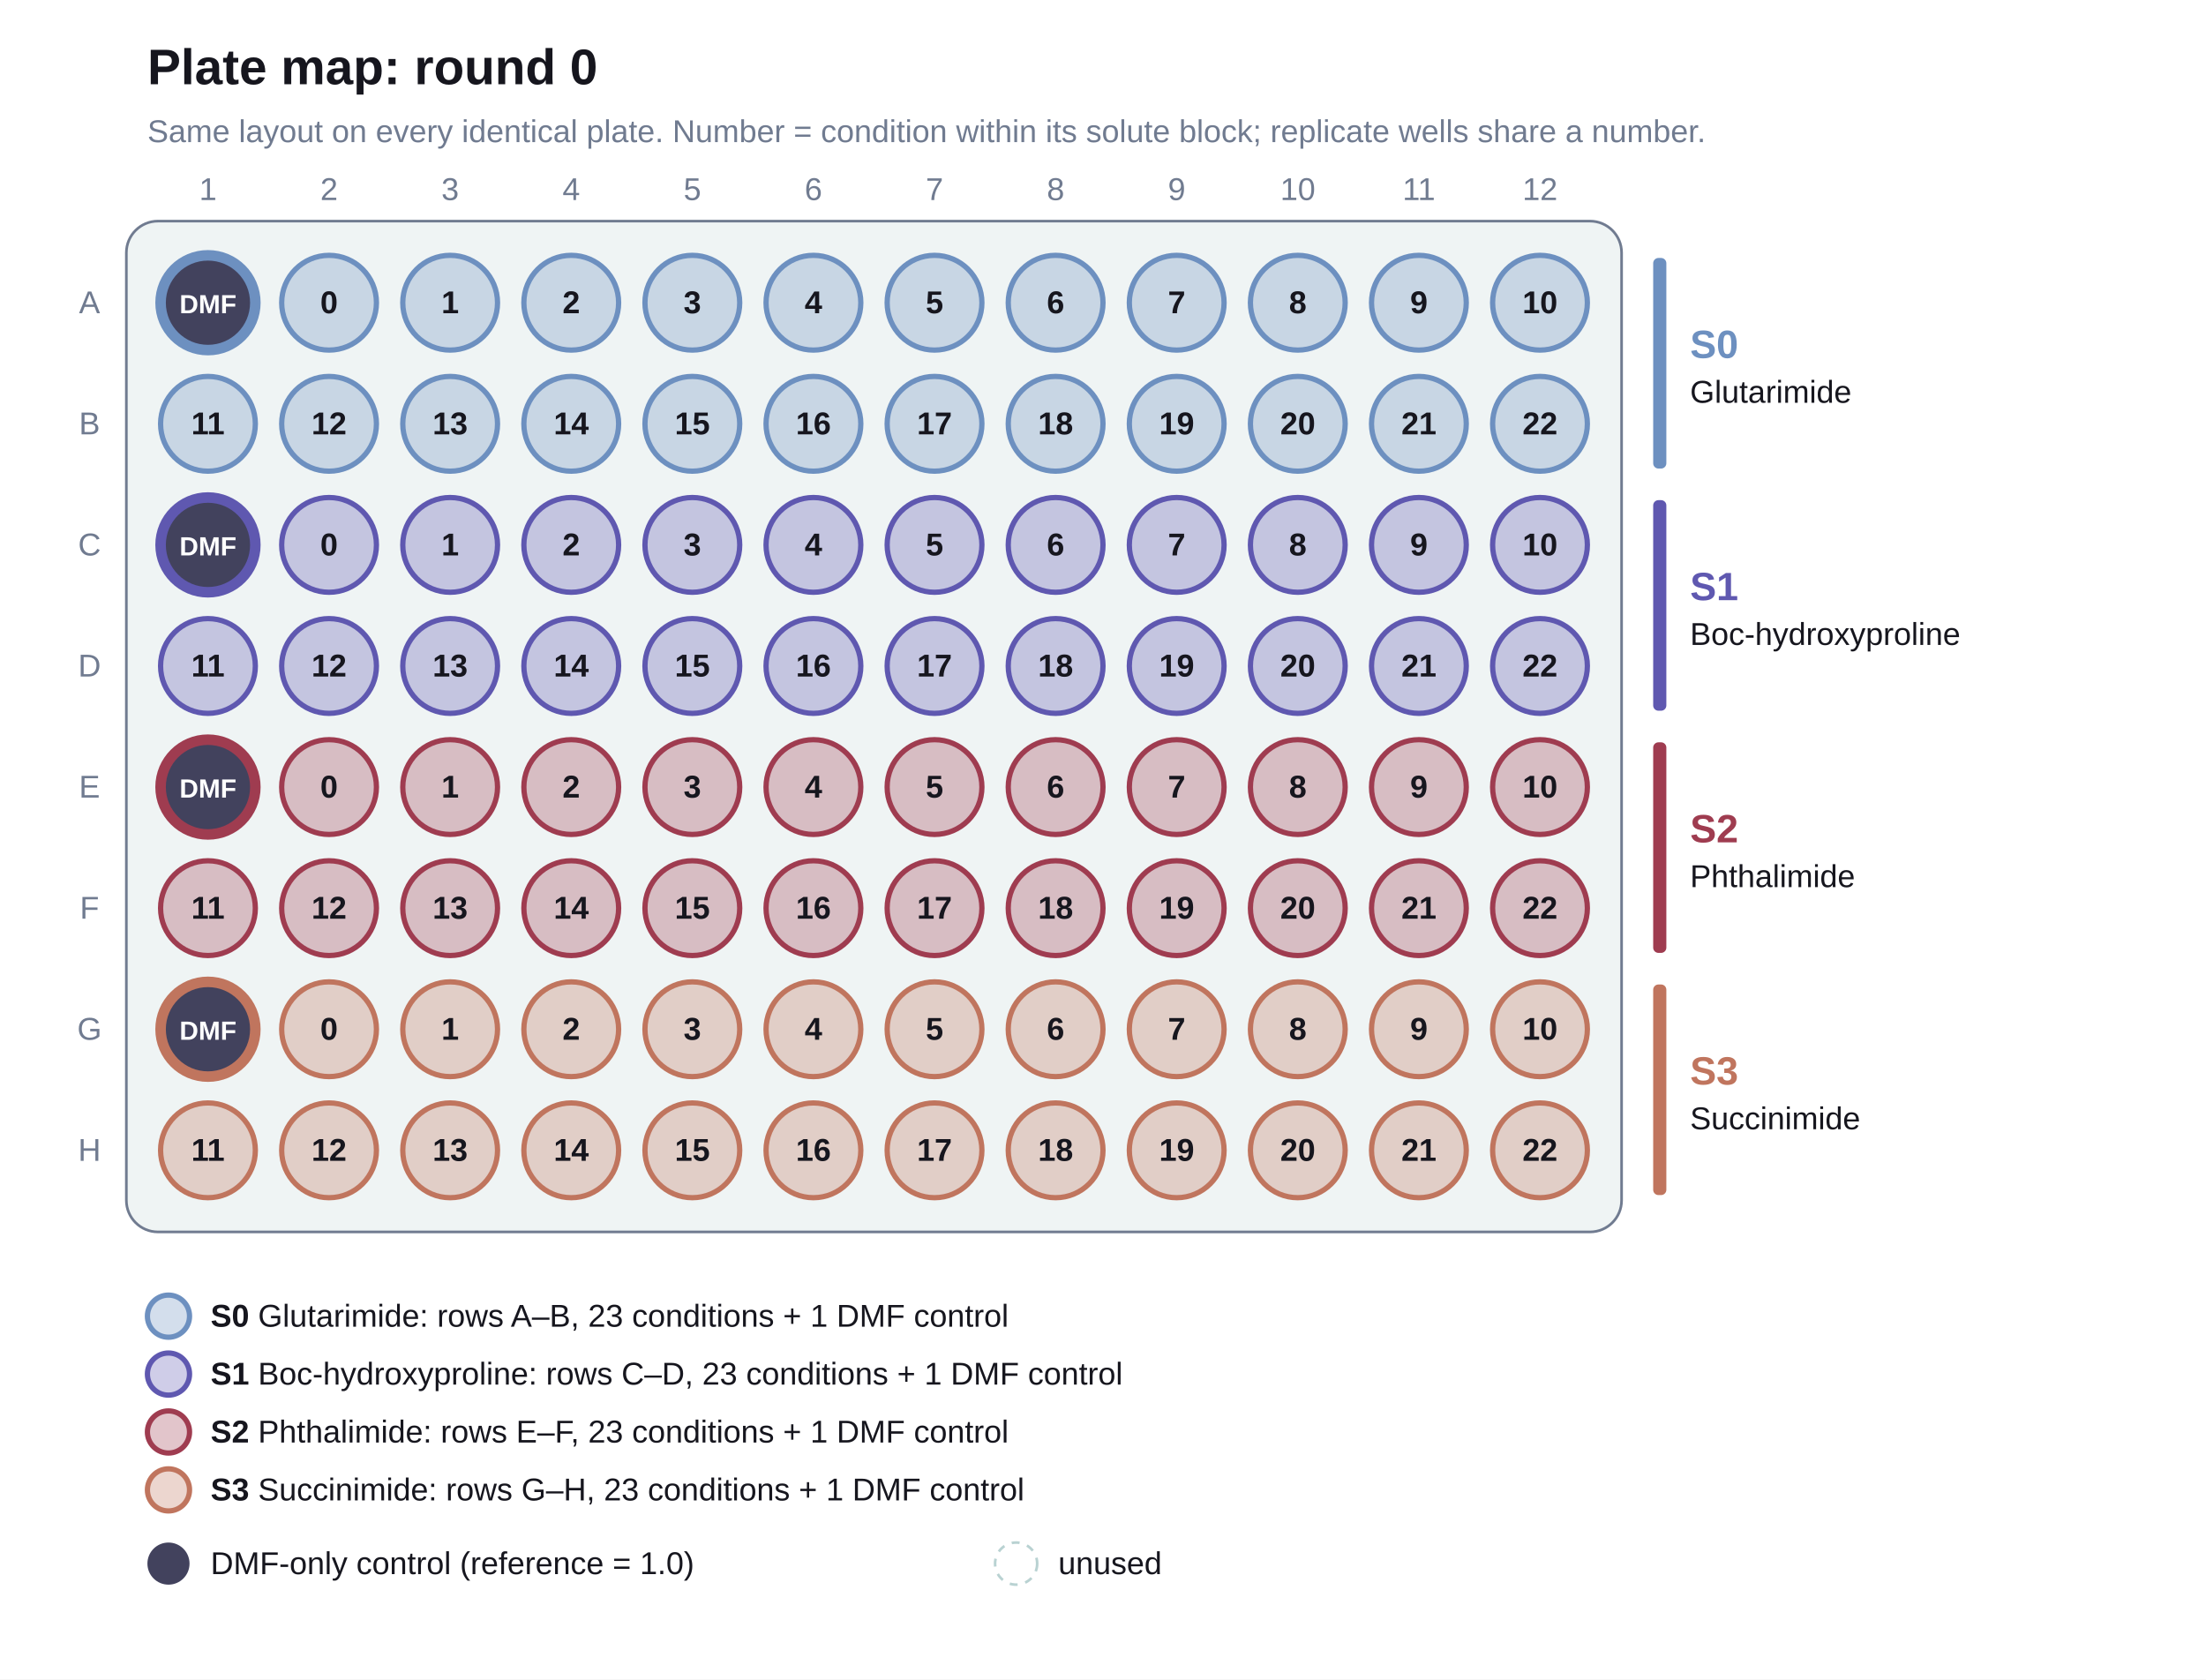
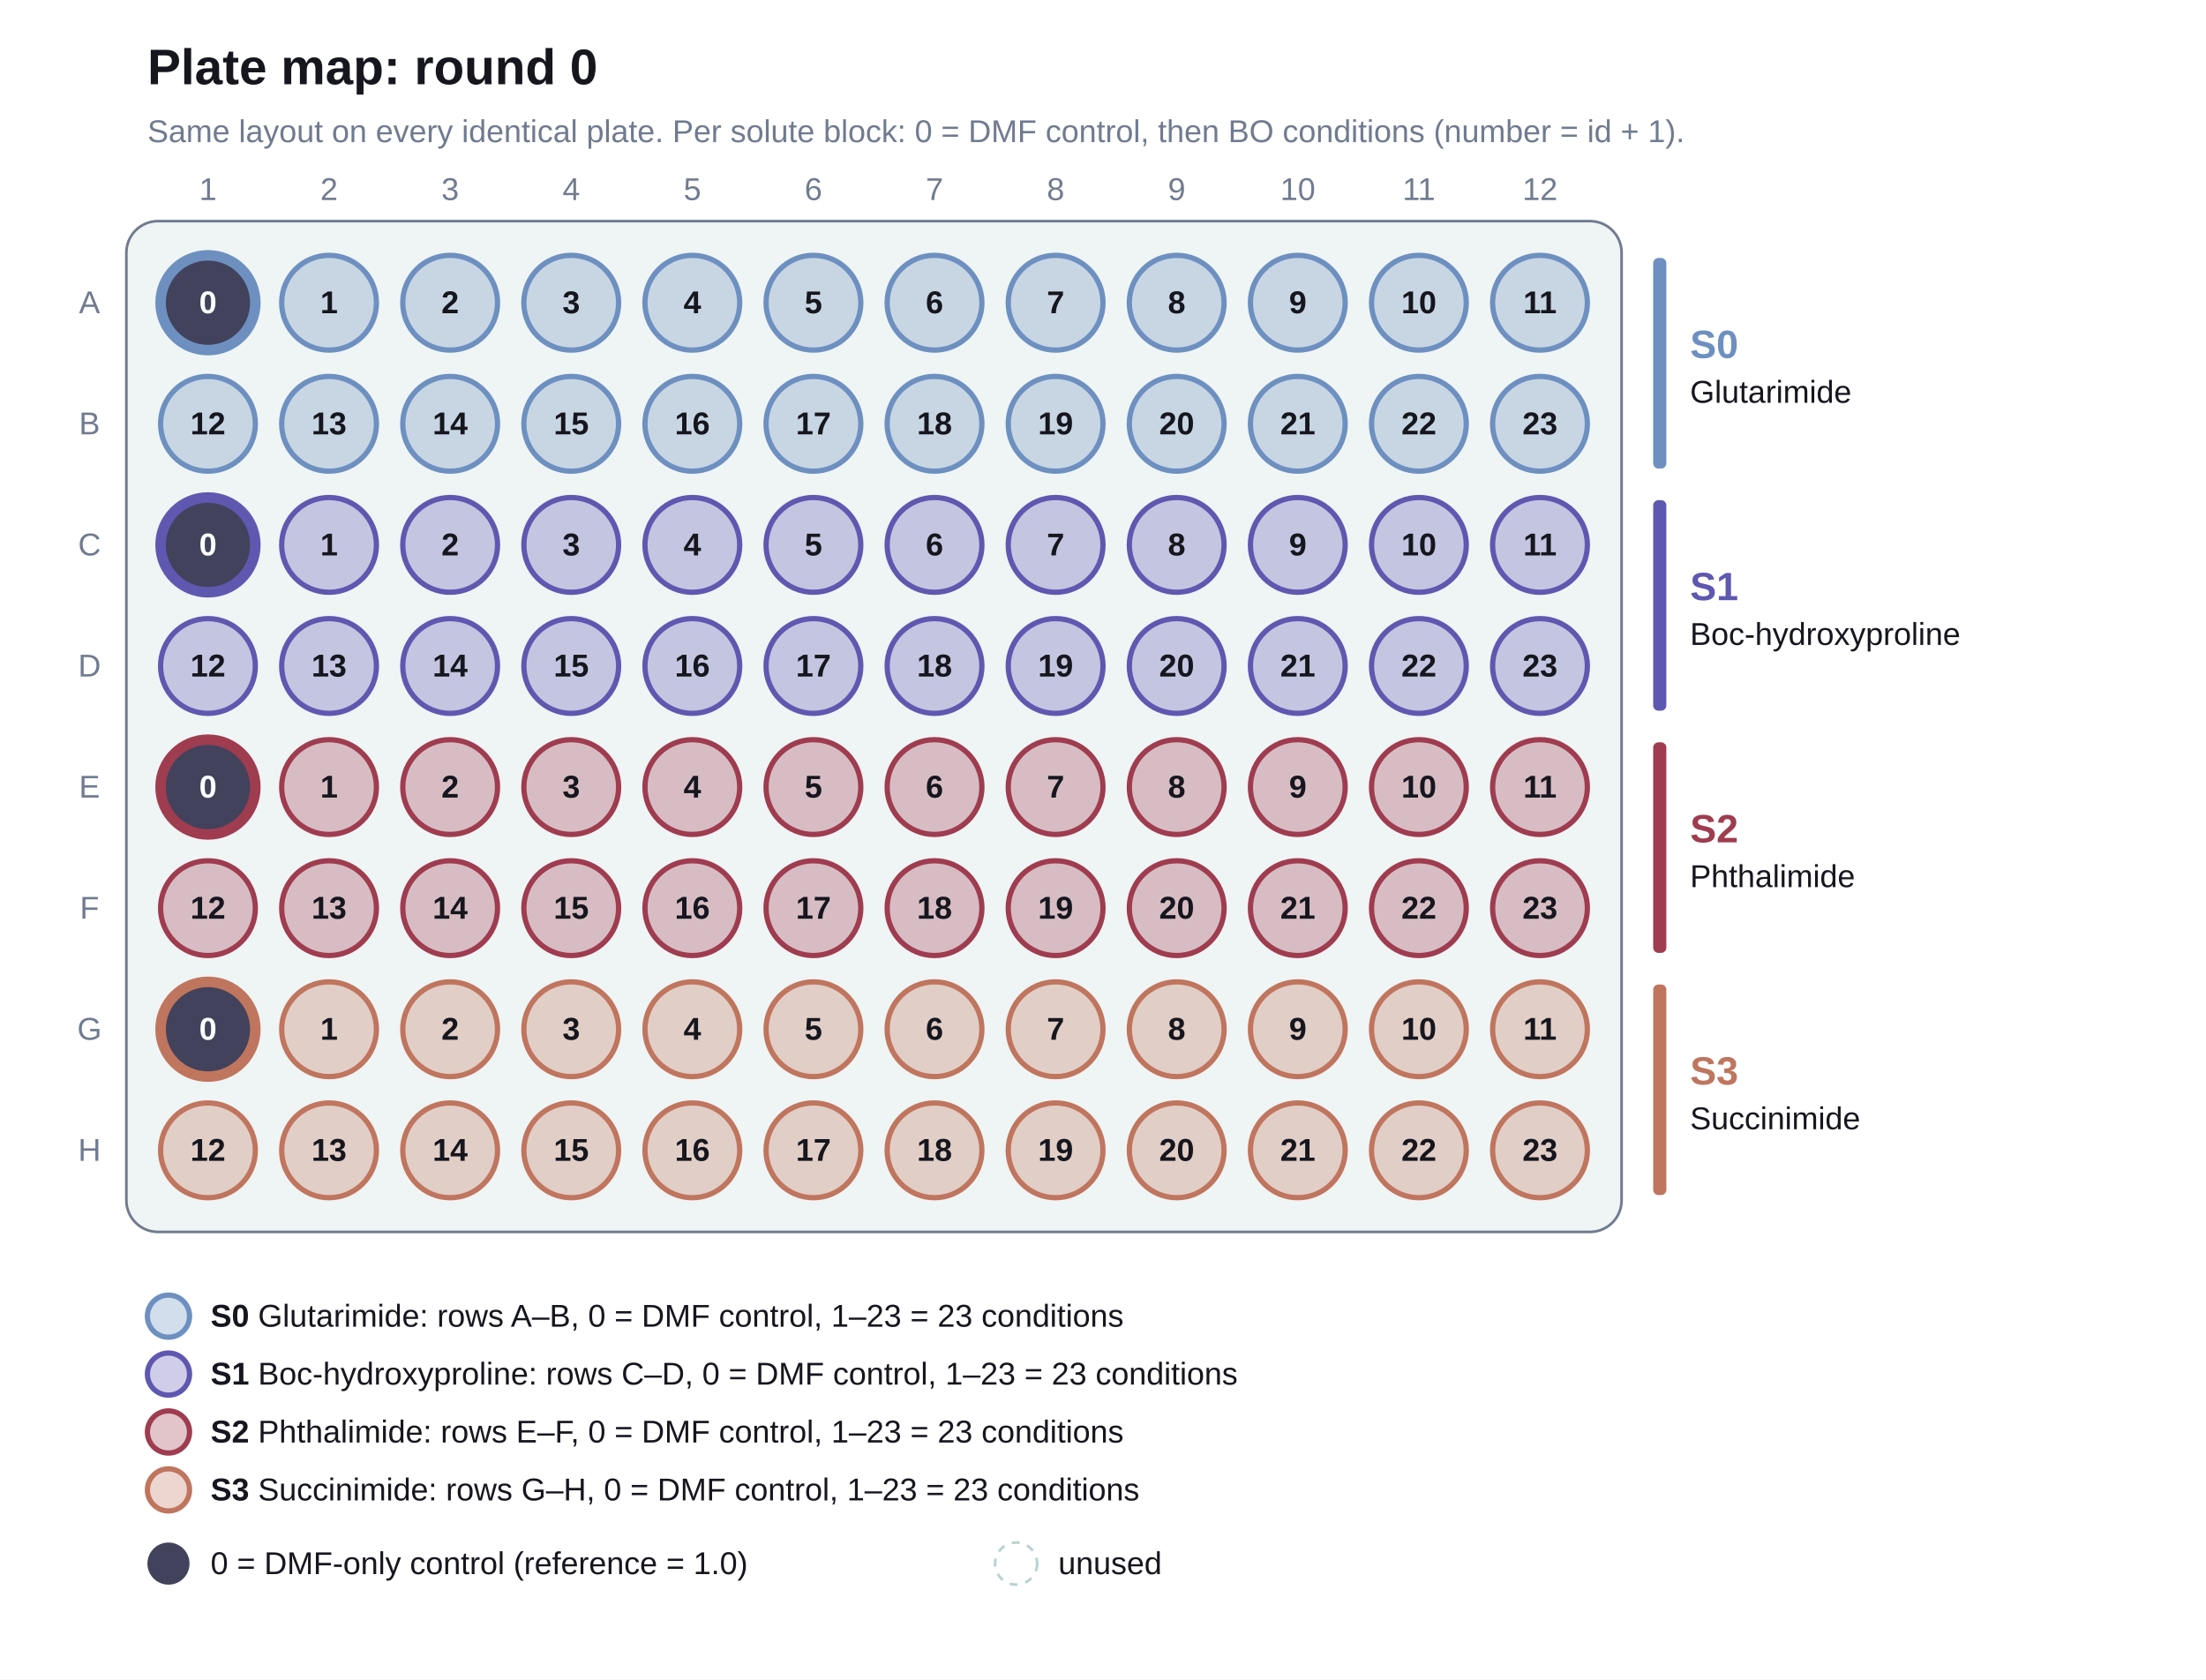
<svg xmlns="http://www.w3.org/2000/svg" viewBox="0 0 838 638" width="838" height="638" font-family="Arial">
  <rect width="838" height="638" fill="#ffffff" />
  <text x="56" y="32" font-size="19" fill="#16161e" text-anchor="start" font-weight="bold">Plate map: round 0</text>
-   <text x="56" y="54" font-size="12" fill="#707b90" text-anchor="start">Same layout on every identical plate. Number = condition within its solute block; replicate wells share a number.</text>
+   <text x="56" y="54" font-size="12" fill="#707b90" text-anchor="start">Same layout on every identical plate. Per solute block: 0 = DMF control, then BO conditions (number = id + 1).</text>
  <rect x="48" y="84" width="568" height="384" rx="12" fill="#eff4f4" stroke="#707b90" />
  <text x="79.0" y="76" font-size="12" fill="#707b90" text-anchor="middle">1</text>
  <text x="125.0" y="76" font-size="12" fill="#707b90" text-anchor="middle">2</text>
  <text x="171.0" y="76" font-size="12" fill="#707b90" text-anchor="middle">3</text>
  <text x="217.0" y="76" font-size="12" fill="#707b90" text-anchor="middle">4</text>
  <text x="263.0" y="76" font-size="12" fill="#707b90" text-anchor="middle">5</text>
  <text x="309.0" y="76" font-size="12" fill="#707b90" text-anchor="middle">6</text>
  <text x="355.0" y="76" font-size="12" fill="#707b90" text-anchor="middle">7</text>
  <text x="401.0" y="76" font-size="12" fill="#707b90" text-anchor="middle">8</text>
  <text x="447.0" y="76" font-size="12" fill="#707b90" text-anchor="middle">9</text>
  <text x="493.0" y="76" font-size="12" fill="#707b90" text-anchor="middle">10</text>
  <text x="539.0" y="76" font-size="12" fill="#707b90" text-anchor="middle">11</text>
  <text x="585.0" y="76" font-size="12" fill="#707b90" text-anchor="middle">12</text>
  <text x="34" y="119.0" font-size="12" fill="#707b90" text-anchor="middle">A</text>
  <circle cx="79.0" cy="115.0" r="18" fill="#42425d" stroke="#6d90c0" stroke-width="4" />
-   <text x="79.0" y="119.0" font-size="10" fill="#ffffff" text-anchor="middle" font-weight="bold">DMF</text>
+   <text x="79.0" y="119.0" font-size="12" fill="#ffffff" text-anchor="middle" font-weight="bold">0</text>
  <circle cx="125.0" cy="115.0" r="18" fill="#6d90c0" fill-opacity="0.3" stroke="#6d90c0" stroke-width="2" />
-   <text x="125.0" y="119.0" font-size="12" fill="#16161e" text-anchor="middle" font-weight="bold">0</text>
+   <text x="125.0" y="119.0" font-size="12" fill="#16161e" text-anchor="middle" font-weight="bold">1</text>
  <circle cx="171.0" cy="115.0" r="18" fill="#6d90c0" fill-opacity="0.3" stroke="#6d90c0" stroke-width="2" />
-   <text x="171.0" y="119.0" font-size="12" fill="#16161e" text-anchor="middle" font-weight="bold">1</text>
+   <text x="171.0" y="119.0" font-size="12" fill="#16161e" text-anchor="middle" font-weight="bold">2</text>
  <circle cx="217.0" cy="115.0" r="18" fill="#6d90c0" fill-opacity="0.3" stroke="#6d90c0" stroke-width="2" />
-   <text x="217.0" y="119.0" font-size="12" fill="#16161e" text-anchor="middle" font-weight="bold">2</text>
+   <text x="217.0" y="119.0" font-size="12" fill="#16161e" text-anchor="middle" font-weight="bold">3</text>
  <circle cx="263.0" cy="115.0" r="18" fill="#6d90c0" fill-opacity="0.3" stroke="#6d90c0" stroke-width="2" />
-   <text x="263.0" y="119.0" font-size="12" fill="#16161e" text-anchor="middle" font-weight="bold">3</text>
+   <text x="263.0" y="119.0" font-size="12" fill="#16161e" text-anchor="middle" font-weight="bold">4</text>
  <circle cx="309.0" cy="115.0" r="18" fill="#6d90c0" fill-opacity="0.3" stroke="#6d90c0" stroke-width="2" />
-   <text x="309.0" y="119.0" font-size="12" fill="#16161e" text-anchor="middle" font-weight="bold">4</text>
+   <text x="309.0" y="119.0" font-size="12" fill="#16161e" text-anchor="middle" font-weight="bold">5</text>
  <circle cx="355.0" cy="115.0" r="18" fill="#6d90c0" fill-opacity="0.3" stroke="#6d90c0" stroke-width="2" />
-   <text x="355.0" y="119.0" font-size="12" fill="#16161e" text-anchor="middle" font-weight="bold">5</text>
+   <text x="355.0" y="119.0" font-size="12" fill="#16161e" text-anchor="middle" font-weight="bold">6</text>
  <circle cx="401.0" cy="115.0" r="18" fill="#6d90c0" fill-opacity="0.3" stroke="#6d90c0" stroke-width="2" />
-   <text x="401.0" y="119.0" font-size="12" fill="#16161e" text-anchor="middle" font-weight="bold">6</text>
+   <text x="401.0" y="119.0" font-size="12" fill="#16161e" text-anchor="middle" font-weight="bold">7</text>
  <circle cx="447.0" cy="115.0" r="18" fill="#6d90c0" fill-opacity="0.3" stroke="#6d90c0" stroke-width="2" />
-   <text x="447.0" y="119.0" font-size="12" fill="#16161e" text-anchor="middle" font-weight="bold">7</text>
+   <text x="447.0" y="119.0" font-size="12" fill="#16161e" text-anchor="middle" font-weight="bold">8</text>
  <circle cx="493.0" cy="115.0" r="18" fill="#6d90c0" fill-opacity="0.3" stroke="#6d90c0" stroke-width="2" />
-   <text x="493.0" y="119.0" font-size="12" fill="#16161e" text-anchor="middle" font-weight="bold">8</text>
+   <text x="493.0" y="119.0" font-size="12" fill="#16161e" text-anchor="middle" font-weight="bold">9</text>
  <circle cx="539.0" cy="115.0" r="18" fill="#6d90c0" fill-opacity="0.3" stroke="#6d90c0" stroke-width="2" />
-   <text x="539.0" y="119.0" font-size="12" fill="#16161e" text-anchor="middle" font-weight="bold">9</text>
+   <text x="539.0" y="119.0" font-size="12" fill="#16161e" text-anchor="middle" font-weight="bold">10</text>
  <circle cx="585.0" cy="115.0" r="18" fill="#6d90c0" fill-opacity="0.3" stroke="#6d90c0" stroke-width="2" />
-   <text x="585.0" y="119.0" font-size="12" fill="#16161e" text-anchor="middle" font-weight="bold">10</text>
+   <text x="585.0" y="119.0" font-size="12" fill="#16161e" text-anchor="middle" font-weight="bold">11</text>
  <text x="34" y="165.0" font-size="12" fill="#707b90" text-anchor="middle">B</text>
  <circle cx="79.0" cy="161.0" r="18" fill="#6d90c0" fill-opacity="0.3" stroke="#6d90c0" stroke-width="2" />
-   <text x="79.0" y="165.0" font-size="12" fill="#16161e" text-anchor="middle" font-weight="bold">11</text>
+   <text x="79.0" y="165.0" font-size="12" fill="#16161e" text-anchor="middle" font-weight="bold">12</text>
  <circle cx="125.0" cy="161.0" r="18" fill="#6d90c0" fill-opacity="0.3" stroke="#6d90c0" stroke-width="2" />
-   <text x="125.0" y="165.0" font-size="12" fill="#16161e" text-anchor="middle" font-weight="bold">12</text>
+   <text x="125.0" y="165.0" font-size="12" fill="#16161e" text-anchor="middle" font-weight="bold">13</text>
  <circle cx="171.0" cy="161.0" r="18" fill="#6d90c0" fill-opacity="0.3" stroke="#6d90c0" stroke-width="2" />
-   <text x="171.0" y="165.0" font-size="12" fill="#16161e" text-anchor="middle" font-weight="bold">13</text>
+   <text x="171.0" y="165.0" font-size="12" fill="#16161e" text-anchor="middle" font-weight="bold">14</text>
  <circle cx="217.0" cy="161.0" r="18" fill="#6d90c0" fill-opacity="0.3" stroke="#6d90c0" stroke-width="2" />
-   <text x="217.0" y="165.0" font-size="12" fill="#16161e" text-anchor="middle" font-weight="bold">14</text>
+   <text x="217.0" y="165.0" font-size="12" fill="#16161e" text-anchor="middle" font-weight="bold">15</text>
  <circle cx="263.0" cy="161.0" r="18" fill="#6d90c0" fill-opacity="0.3" stroke="#6d90c0" stroke-width="2" />
-   <text x="263.0" y="165.0" font-size="12" fill="#16161e" text-anchor="middle" font-weight="bold">15</text>
+   <text x="263.0" y="165.0" font-size="12" fill="#16161e" text-anchor="middle" font-weight="bold">16</text>
  <circle cx="309.0" cy="161.0" r="18" fill="#6d90c0" fill-opacity="0.3" stroke="#6d90c0" stroke-width="2" />
-   <text x="309.0" y="165.0" font-size="12" fill="#16161e" text-anchor="middle" font-weight="bold">16</text>
+   <text x="309.0" y="165.0" font-size="12" fill="#16161e" text-anchor="middle" font-weight="bold">17</text>
  <circle cx="355.0" cy="161.0" r="18" fill="#6d90c0" fill-opacity="0.3" stroke="#6d90c0" stroke-width="2" />
-   <text x="355.0" y="165.0" font-size="12" fill="#16161e" text-anchor="middle" font-weight="bold">17</text>
+   <text x="355.0" y="165.0" font-size="12" fill="#16161e" text-anchor="middle" font-weight="bold">18</text>
  <circle cx="401.0" cy="161.0" r="18" fill="#6d90c0" fill-opacity="0.3" stroke="#6d90c0" stroke-width="2" />
-   <text x="401.0" y="165.0" font-size="12" fill="#16161e" text-anchor="middle" font-weight="bold">18</text>
+   <text x="401.0" y="165.0" font-size="12" fill="#16161e" text-anchor="middle" font-weight="bold">19</text>
  <circle cx="447.0" cy="161.0" r="18" fill="#6d90c0" fill-opacity="0.3" stroke="#6d90c0" stroke-width="2" />
-   <text x="447.0" y="165.0" font-size="12" fill="#16161e" text-anchor="middle" font-weight="bold">19</text>
+   <text x="447.0" y="165.0" font-size="12" fill="#16161e" text-anchor="middle" font-weight="bold">20</text>
  <circle cx="493.0" cy="161.0" r="18" fill="#6d90c0" fill-opacity="0.3" stroke="#6d90c0" stroke-width="2" />
-   <text x="493.0" y="165.0" font-size="12" fill="#16161e" text-anchor="middle" font-weight="bold">20</text>
+   <text x="493.0" y="165.0" font-size="12" fill="#16161e" text-anchor="middle" font-weight="bold">21</text>
  <circle cx="539.0" cy="161.0" r="18" fill="#6d90c0" fill-opacity="0.3" stroke="#6d90c0" stroke-width="2" />
-   <text x="539.0" y="165.0" font-size="12" fill="#16161e" text-anchor="middle" font-weight="bold">21</text>
+   <text x="539.0" y="165.0" font-size="12" fill="#16161e" text-anchor="middle" font-weight="bold">22</text>
  <circle cx="585.0" cy="161.0" r="18" fill="#6d90c0" fill-opacity="0.3" stroke="#6d90c0" stroke-width="2" />
-   <text x="585.0" y="165.0" font-size="12" fill="#16161e" text-anchor="middle" font-weight="bold">22</text>
+   <text x="585.0" y="165.0" font-size="12" fill="#16161e" text-anchor="middle" font-weight="bold">23</text>
  <text x="34" y="211.0" font-size="12" fill="#707b90" text-anchor="middle">C</text>
  <circle cx="79.0" cy="207.0" r="18" fill="#42425d" stroke="#5f58b0" stroke-width="4" />
-   <text x="79.0" y="211.0" font-size="10" fill="#ffffff" text-anchor="middle" font-weight="bold">DMF</text>
+   <text x="79.0" y="211.0" font-size="12" fill="#ffffff" text-anchor="middle" font-weight="bold">0</text>
  <circle cx="125.0" cy="207.0" r="18" fill="#5f58b0" fill-opacity="0.3" stroke="#5f58b0" stroke-width="2" />
-   <text x="125.0" y="211.0" font-size="12" fill="#16161e" text-anchor="middle" font-weight="bold">0</text>
+   <text x="125.0" y="211.0" font-size="12" fill="#16161e" text-anchor="middle" font-weight="bold">1</text>
  <circle cx="171.0" cy="207.0" r="18" fill="#5f58b0" fill-opacity="0.3" stroke="#5f58b0" stroke-width="2" />
-   <text x="171.0" y="211.0" font-size="12" fill="#16161e" text-anchor="middle" font-weight="bold">1</text>
+   <text x="171.0" y="211.0" font-size="12" fill="#16161e" text-anchor="middle" font-weight="bold">2</text>
  <circle cx="217.0" cy="207.0" r="18" fill="#5f58b0" fill-opacity="0.3" stroke="#5f58b0" stroke-width="2" />
-   <text x="217.0" y="211.0" font-size="12" fill="#16161e" text-anchor="middle" font-weight="bold">2</text>
+   <text x="217.0" y="211.0" font-size="12" fill="#16161e" text-anchor="middle" font-weight="bold">3</text>
  <circle cx="263.0" cy="207.0" r="18" fill="#5f58b0" fill-opacity="0.3" stroke="#5f58b0" stroke-width="2" />
-   <text x="263.0" y="211.0" font-size="12" fill="#16161e" text-anchor="middle" font-weight="bold">3</text>
+   <text x="263.0" y="211.0" font-size="12" fill="#16161e" text-anchor="middle" font-weight="bold">4</text>
  <circle cx="309.0" cy="207.0" r="18" fill="#5f58b0" fill-opacity="0.3" stroke="#5f58b0" stroke-width="2" />
-   <text x="309.0" y="211.0" font-size="12" fill="#16161e" text-anchor="middle" font-weight="bold">4</text>
+   <text x="309.0" y="211.0" font-size="12" fill="#16161e" text-anchor="middle" font-weight="bold">5</text>
  <circle cx="355.0" cy="207.0" r="18" fill="#5f58b0" fill-opacity="0.3" stroke="#5f58b0" stroke-width="2" />
-   <text x="355.0" y="211.0" font-size="12" fill="#16161e" text-anchor="middle" font-weight="bold">5</text>
+   <text x="355.0" y="211.0" font-size="12" fill="#16161e" text-anchor="middle" font-weight="bold">6</text>
  <circle cx="401.0" cy="207.0" r="18" fill="#5f58b0" fill-opacity="0.3" stroke="#5f58b0" stroke-width="2" />
-   <text x="401.0" y="211.0" font-size="12" fill="#16161e" text-anchor="middle" font-weight="bold">6</text>
+   <text x="401.0" y="211.0" font-size="12" fill="#16161e" text-anchor="middle" font-weight="bold">7</text>
  <circle cx="447.0" cy="207.0" r="18" fill="#5f58b0" fill-opacity="0.3" stroke="#5f58b0" stroke-width="2" />
-   <text x="447.0" y="211.0" font-size="12" fill="#16161e" text-anchor="middle" font-weight="bold">7</text>
+   <text x="447.0" y="211.0" font-size="12" fill="#16161e" text-anchor="middle" font-weight="bold">8</text>
  <circle cx="493.0" cy="207.0" r="18" fill="#5f58b0" fill-opacity="0.3" stroke="#5f58b0" stroke-width="2" />
-   <text x="493.0" y="211.0" font-size="12" fill="#16161e" text-anchor="middle" font-weight="bold">8</text>
+   <text x="493.0" y="211.0" font-size="12" fill="#16161e" text-anchor="middle" font-weight="bold">9</text>
  <circle cx="539.0" cy="207.0" r="18" fill="#5f58b0" fill-opacity="0.3" stroke="#5f58b0" stroke-width="2" />
-   <text x="539.0" y="211.0" font-size="12" fill="#16161e" text-anchor="middle" font-weight="bold">9</text>
+   <text x="539.0" y="211.0" font-size="12" fill="#16161e" text-anchor="middle" font-weight="bold">10</text>
  <circle cx="585.0" cy="207.0" r="18" fill="#5f58b0" fill-opacity="0.3" stroke="#5f58b0" stroke-width="2" />
-   <text x="585.0" y="211.0" font-size="12" fill="#16161e" text-anchor="middle" font-weight="bold">10</text>
+   <text x="585.0" y="211.0" font-size="12" fill="#16161e" text-anchor="middle" font-weight="bold">11</text>
  <text x="34" y="257.0" font-size="12" fill="#707b90" text-anchor="middle">D</text>
  <circle cx="79.0" cy="253.0" r="18" fill="#5f58b0" fill-opacity="0.3" stroke="#5f58b0" stroke-width="2" />
-   <text x="79.0" y="257.0" font-size="12" fill="#16161e" text-anchor="middle" font-weight="bold">11</text>
+   <text x="79.0" y="257.0" font-size="12" fill="#16161e" text-anchor="middle" font-weight="bold">12</text>
  <circle cx="125.0" cy="253.0" r="18" fill="#5f58b0" fill-opacity="0.3" stroke="#5f58b0" stroke-width="2" />
-   <text x="125.0" y="257.0" font-size="12" fill="#16161e" text-anchor="middle" font-weight="bold">12</text>
+   <text x="125.0" y="257.0" font-size="12" fill="#16161e" text-anchor="middle" font-weight="bold">13</text>
  <circle cx="171.0" cy="253.0" r="18" fill="#5f58b0" fill-opacity="0.3" stroke="#5f58b0" stroke-width="2" />
-   <text x="171.0" y="257.0" font-size="12" fill="#16161e" text-anchor="middle" font-weight="bold">13</text>
+   <text x="171.0" y="257.0" font-size="12" fill="#16161e" text-anchor="middle" font-weight="bold">14</text>
  <circle cx="217.0" cy="253.0" r="18" fill="#5f58b0" fill-opacity="0.3" stroke="#5f58b0" stroke-width="2" />
-   <text x="217.0" y="257.0" font-size="12" fill="#16161e" text-anchor="middle" font-weight="bold">14</text>
+   <text x="217.0" y="257.0" font-size="12" fill="#16161e" text-anchor="middle" font-weight="bold">15</text>
  <circle cx="263.0" cy="253.0" r="18" fill="#5f58b0" fill-opacity="0.3" stroke="#5f58b0" stroke-width="2" />
-   <text x="263.0" y="257.0" font-size="12" fill="#16161e" text-anchor="middle" font-weight="bold">15</text>
+   <text x="263.0" y="257.0" font-size="12" fill="#16161e" text-anchor="middle" font-weight="bold">16</text>
  <circle cx="309.0" cy="253.0" r="18" fill="#5f58b0" fill-opacity="0.3" stroke="#5f58b0" stroke-width="2" />
-   <text x="309.0" y="257.0" font-size="12" fill="#16161e" text-anchor="middle" font-weight="bold">16</text>
+   <text x="309.0" y="257.0" font-size="12" fill="#16161e" text-anchor="middle" font-weight="bold">17</text>
  <circle cx="355.0" cy="253.0" r="18" fill="#5f58b0" fill-opacity="0.3" stroke="#5f58b0" stroke-width="2" />
-   <text x="355.0" y="257.0" font-size="12" fill="#16161e" text-anchor="middle" font-weight="bold">17</text>
+   <text x="355.0" y="257.0" font-size="12" fill="#16161e" text-anchor="middle" font-weight="bold">18</text>
  <circle cx="401.0" cy="253.0" r="18" fill="#5f58b0" fill-opacity="0.3" stroke="#5f58b0" stroke-width="2" />
-   <text x="401.0" y="257.0" font-size="12" fill="#16161e" text-anchor="middle" font-weight="bold">18</text>
+   <text x="401.0" y="257.0" font-size="12" fill="#16161e" text-anchor="middle" font-weight="bold">19</text>
  <circle cx="447.0" cy="253.0" r="18" fill="#5f58b0" fill-opacity="0.3" stroke="#5f58b0" stroke-width="2" />
-   <text x="447.0" y="257.0" font-size="12" fill="#16161e" text-anchor="middle" font-weight="bold">19</text>
+   <text x="447.0" y="257.0" font-size="12" fill="#16161e" text-anchor="middle" font-weight="bold">20</text>
  <circle cx="493.0" cy="253.0" r="18" fill="#5f58b0" fill-opacity="0.3" stroke="#5f58b0" stroke-width="2" />
-   <text x="493.0" y="257.0" font-size="12" fill="#16161e" text-anchor="middle" font-weight="bold">20</text>
+   <text x="493.0" y="257.0" font-size="12" fill="#16161e" text-anchor="middle" font-weight="bold">21</text>
  <circle cx="539.0" cy="253.0" r="18" fill="#5f58b0" fill-opacity="0.3" stroke="#5f58b0" stroke-width="2" />
-   <text x="539.0" y="257.0" font-size="12" fill="#16161e" text-anchor="middle" font-weight="bold">21</text>
+   <text x="539.0" y="257.0" font-size="12" fill="#16161e" text-anchor="middle" font-weight="bold">22</text>
  <circle cx="585.0" cy="253.0" r="18" fill="#5f58b0" fill-opacity="0.3" stroke="#5f58b0" stroke-width="2" />
-   <text x="585.0" y="257.0" font-size="12" fill="#16161e" text-anchor="middle" font-weight="bold">22</text>
+   <text x="585.0" y="257.0" font-size="12" fill="#16161e" text-anchor="middle" font-weight="bold">23</text>
  <text x="34" y="303.0" font-size="12" fill="#707b90" text-anchor="middle">E</text>
  <circle cx="79.0" cy="299.0" r="18" fill="#42425d" stroke="#9f3c50" stroke-width="4" />
-   <text x="79.0" y="303.0" font-size="10" fill="#ffffff" text-anchor="middle" font-weight="bold">DMF</text>
+   <text x="79.0" y="303.0" font-size="12" fill="#ffffff" text-anchor="middle" font-weight="bold">0</text>
  <circle cx="125.0" cy="299.0" r="18" fill="#9f3c50" fill-opacity="0.3" stroke="#9f3c50" stroke-width="2" />
-   <text x="125.0" y="303.0" font-size="12" fill="#16161e" text-anchor="middle" font-weight="bold">0</text>
+   <text x="125.0" y="303.0" font-size="12" fill="#16161e" text-anchor="middle" font-weight="bold">1</text>
  <circle cx="171.0" cy="299.0" r="18" fill="#9f3c50" fill-opacity="0.3" stroke="#9f3c50" stroke-width="2" />
-   <text x="171.0" y="303.0" font-size="12" fill="#16161e" text-anchor="middle" font-weight="bold">1</text>
+   <text x="171.0" y="303.0" font-size="12" fill="#16161e" text-anchor="middle" font-weight="bold">2</text>
  <circle cx="217.0" cy="299.0" r="18" fill="#9f3c50" fill-opacity="0.3" stroke="#9f3c50" stroke-width="2" />
-   <text x="217.0" y="303.0" font-size="12" fill="#16161e" text-anchor="middle" font-weight="bold">2</text>
+   <text x="217.0" y="303.0" font-size="12" fill="#16161e" text-anchor="middle" font-weight="bold">3</text>
  <circle cx="263.0" cy="299.0" r="18" fill="#9f3c50" fill-opacity="0.3" stroke="#9f3c50" stroke-width="2" />
-   <text x="263.0" y="303.0" font-size="12" fill="#16161e" text-anchor="middle" font-weight="bold">3</text>
+   <text x="263.0" y="303.0" font-size="12" fill="#16161e" text-anchor="middle" font-weight="bold">4</text>
  <circle cx="309.0" cy="299.0" r="18" fill="#9f3c50" fill-opacity="0.3" stroke="#9f3c50" stroke-width="2" />
-   <text x="309.0" y="303.0" font-size="12" fill="#16161e" text-anchor="middle" font-weight="bold">4</text>
+   <text x="309.0" y="303.0" font-size="12" fill="#16161e" text-anchor="middle" font-weight="bold">5</text>
  <circle cx="355.0" cy="299.0" r="18" fill="#9f3c50" fill-opacity="0.3" stroke="#9f3c50" stroke-width="2" />
-   <text x="355.0" y="303.0" font-size="12" fill="#16161e" text-anchor="middle" font-weight="bold">5</text>
+   <text x="355.0" y="303.0" font-size="12" fill="#16161e" text-anchor="middle" font-weight="bold">6</text>
  <circle cx="401.0" cy="299.0" r="18" fill="#9f3c50" fill-opacity="0.3" stroke="#9f3c50" stroke-width="2" />
-   <text x="401.0" y="303.0" font-size="12" fill="#16161e" text-anchor="middle" font-weight="bold">6</text>
+   <text x="401.0" y="303.0" font-size="12" fill="#16161e" text-anchor="middle" font-weight="bold">7</text>
  <circle cx="447.0" cy="299.0" r="18" fill="#9f3c50" fill-opacity="0.3" stroke="#9f3c50" stroke-width="2" />
-   <text x="447.0" y="303.0" font-size="12" fill="#16161e" text-anchor="middle" font-weight="bold">7</text>
+   <text x="447.0" y="303.0" font-size="12" fill="#16161e" text-anchor="middle" font-weight="bold">8</text>
  <circle cx="493.0" cy="299.0" r="18" fill="#9f3c50" fill-opacity="0.3" stroke="#9f3c50" stroke-width="2" />
-   <text x="493.0" y="303.0" font-size="12" fill="#16161e" text-anchor="middle" font-weight="bold">8</text>
+   <text x="493.0" y="303.0" font-size="12" fill="#16161e" text-anchor="middle" font-weight="bold">9</text>
  <circle cx="539.0" cy="299.0" r="18" fill="#9f3c50" fill-opacity="0.3" stroke="#9f3c50" stroke-width="2" />
-   <text x="539.0" y="303.0" font-size="12" fill="#16161e" text-anchor="middle" font-weight="bold">9</text>
+   <text x="539.0" y="303.0" font-size="12" fill="#16161e" text-anchor="middle" font-weight="bold">10</text>
  <circle cx="585.0" cy="299.0" r="18" fill="#9f3c50" fill-opacity="0.3" stroke="#9f3c50" stroke-width="2" />
-   <text x="585.0" y="303.0" font-size="12" fill="#16161e" text-anchor="middle" font-weight="bold">10</text>
+   <text x="585.0" y="303.0" font-size="12" fill="#16161e" text-anchor="middle" font-weight="bold">11</text>
  <text x="34" y="349.0" font-size="12" fill="#707b90" text-anchor="middle">F</text>
  <circle cx="79.0" cy="345.0" r="18" fill="#9f3c50" fill-opacity="0.3" stroke="#9f3c50" stroke-width="2" />
-   <text x="79.0" y="349.0" font-size="12" fill="#16161e" text-anchor="middle" font-weight="bold">11</text>
+   <text x="79.0" y="349.0" font-size="12" fill="#16161e" text-anchor="middle" font-weight="bold">12</text>
  <circle cx="125.0" cy="345.0" r="18" fill="#9f3c50" fill-opacity="0.3" stroke="#9f3c50" stroke-width="2" />
-   <text x="125.0" y="349.0" font-size="12" fill="#16161e" text-anchor="middle" font-weight="bold">12</text>
+   <text x="125.0" y="349.0" font-size="12" fill="#16161e" text-anchor="middle" font-weight="bold">13</text>
  <circle cx="171.0" cy="345.0" r="18" fill="#9f3c50" fill-opacity="0.3" stroke="#9f3c50" stroke-width="2" />
-   <text x="171.0" y="349.0" font-size="12" fill="#16161e" text-anchor="middle" font-weight="bold">13</text>
+   <text x="171.0" y="349.0" font-size="12" fill="#16161e" text-anchor="middle" font-weight="bold">14</text>
  <circle cx="217.0" cy="345.0" r="18" fill="#9f3c50" fill-opacity="0.3" stroke="#9f3c50" stroke-width="2" />
-   <text x="217.0" y="349.0" font-size="12" fill="#16161e" text-anchor="middle" font-weight="bold">14</text>
+   <text x="217.0" y="349.0" font-size="12" fill="#16161e" text-anchor="middle" font-weight="bold">15</text>
  <circle cx="263.0" cy="345.0" r="18" fill="#9f3c50" fill-opacity="0.3" stroke="#9f3c50" stroke-width="2" />
-   <text x="263.0" y="349.0" font-size="12" fill="#16161e" text-anchor="middle" font-weight="bold">15</text>
+   <text x="263.0" y="349.0" font-size="12" fill="#16161e" text-anchor="middle" font-weight="bold">16</text>
  <circle cx="309.0" cy="345.0" r="18" fill="#9f3c50" fill-opacity="0.3" stroke="#9f3c50" stroke-width="2" />
-   <text x="309.0" y="349.0" font-size="12" fill="#16161e" text-anchor="middle" font-weight="bold">16</text>
+   <text x="309.0" y="349.0" font-size="12" fill="#16161e" text-anchor="middle" font-weight="bold">17</text>
  <circle cx="355.0" cy="345.0" r="18" fill="#9f3c50" fill-opacity="0.3" stroke="#9f3c50" stroke-width="2" />
-   <text x="355.0" y="349.0" font-size="12" fill="#16161e" text-anchor="middle" font-weight="bold">17</text>
+   <text x="355.0" y="349.0" font-size="12" fill="#16161e" text-anchor="middle" font-weight="bold">18</text>
  <circle cx="401.0" cy="345.0" r="18" fill="#9f3c50" fill-opacity="0.3" stroke="#9f3c50" stroke-width="2" />
-   <text x="401.0" y="349.0" font-size="12" fill="#16161e" text-anchor="middle" font-weight="bold">18</text>
+   <text x="401.0" y="349.0" font-size="12" fill="#16161e" text-anchor="middle" font-weight="bold">19</text>
  <circle cx="447.0" cy="345.0" r="18" fill="#9f3c50" fill-opacity="0.3" stroke="#9f3c50" stroke-width="2" />
-   <text x="447.0" y="349.0" font-size="12" fill="#16161e" text-anchor="middle" font-weight="bold">19</text>
+   <text x="447.0" y="349.0" font-size="12" fill="#16161e" text-anchor="middle" font-weight="bold">20</text>
  <circle cx="493.0" cy="345.0" r="18" fill="#9f3c50" fill-opacity="0.3" stroke="#9f3c50" stroke-width="2" />
-   <text x="493.0" y="349.0" font-size="12" fill="#16161e" text-anchor="middle" font-weight="bold">20</text>
+   <text x="493.0" y="349.0" font-size="12" fill="#16161e" text-anchor="middle" font-weight="bold">21</text>
  <circle cx="539.0" cy="345.0" r="18" fill="#9f3c50" fill-opacity="0.3" stroke="#9f3c50" stroke-width="2" />
-   <text x="539.0" y="349.0" font-size="12" fill="#16161e" text-anchor="middle" font-weight="bold">21</text>
+   <text x="539.0" y="349.0" font-size="12" fill="#16161e" text-anchor="middle" font-weight="bold">22</text>
  <circle cx="585.0" cy="345.0" r="18" fill="#9f3c50" fill-opacity="0.3" stroke="#9f3c50" stroke-width="2" />
-   <text x="585.0" y="349.0" font-size="12" fill="#16161e" text-anchor="middle" font-weight="bold">22</text>
+   <text x="585.0" y="349.0" font-size="12" fill="#16161e" text-anchor="middle" font-weight="bold">23</text>
  <text x="34" y="395.0" font-size="12" fill="#707b90" text-anchor="middle">G</text>
  <circle cx="79.0" cy="391.0" r="18" fill="#42425d" stroke="#c0755e" stroke-width="4" />
-   <text x="79.0" y="395.0" font-size="10" fill="#ffffff" text-anchor="middle" font-weight="bold">DMF</text>
+   <text x="79.0" y="395.0" font-size="12" fill="#ffffff" text-anchor="middle" font-weight="bold">0</text>
  <circle cx="125.0" cy="391.0" r="18" fill="#c0755e" fill-opacity="0.3" stroke="#c0755e" stroke-width="2" />
-   <text x="125.0" y="395.0" font-size="12" fill="#16161e" text-anchor="middle" font-weight="bold">0</text>
+   <text x="125.0" y="395.0" font-size="12" fill="#16161e" text-anchor="middle" font-weight="bold">1</text>
  <circle cx="171.0" cy="391.0" r="18" fill="#c0755e" fill-opacity="0.3" stroke="#c0755e" stroke-width="2" />
-   <text x="171.0" y="395.0" font-size="12" fill="#16161e" text-anchor="middle" font-weight="bold">1</text>
+   <text x="171.0" y="395.0" font-size="12" fill="#16161e" text-anchor="middle" font-weight="bold">2</text>
  <circle cx="217.0" cy="391.0" r="18" fill="#c0755e" fill-opacity="0.3" stroke="#c0755e" stroke-width="2" />
-   <text x="217.0" y="395.0" font-size="12" fill="#16161e" text-anchor="middle" font-weight="bold">2</text>
+   <text x="217.0" y="395.0" font-size="12" fill="#16161e" text-anchor="middle" font-weight="bold">3</text>
  <circle cx="263.0" cy="391.0" r="18" fill="#c0755e" fill-opacity="0.3" stroke="#c0755e" stroke-width="2" />
-   <text x="263.0" y="395.0" font-size="12" fill="#16161e" text-anchor="middle" font-weight="bold">3</text>
+   <text x="263.0" y="395.0" font-size="12" fill="#16161e" text-anchor="middle" font-weight="bold">4</text>
  <circle cx="309.0" cy="391.0" r="18" fill="#c0755e" fill-opacity="0.3" stroke="#c0755e" stroke-width="2" />
-   <text x="309.0" y="395.0" font-size="12" fill="#16161e" text-anchor="middle" font-weight="bold">4</text>
+   <text x="309.0" y="395.0" font-size="12" fill="#16161e" text-anchor="middle" font-weight="bold">5</text>
  <circle cx="355.0" cy="391.0" r="18" fill="#c0755e" fill-opacity="0.3" stroke="#c0755e" stroke-width="2" />
-   <text x="355.0" y="395.0" font-size="12" fill="#16161e" text-anchor="middle" font-weight="bold">5</text>
+   <text x="355.0" y="395.0" font-size="12" fill="#16161e" text-anchor="middle" font-weight="bold">6</text>
  <circle cx="401.0" cy="391.0" r="18" fill="#c0755e" fill-opacity="0.3" stroke="#c0755e" stroke-width="2" />
-   <text x="401.0" y="395.0" font-size="12" fill="#16161e" text-anchor="middle" font-weight="bold">6</text>
+   <text x="401.0" y="395.0" font-size="12" fill="#16161e" text-anchor="middle" font-weight="bold">7</text>
  <circle cx="447.0" cy="391.0" r="18" fill="#c0755e" fill-opacity="0.3" stroke="#c0755e" stroke-width="2" />
-   <text x="447.0" y="395.0" font-size="12" fill="#16161e" text-anchor="middle" font-weight="bold">7</text>
+   <text x="447.0" y="395.0" font-size="12" fill="#16161e" text-anchor="middle" font-weight="bold">8</text>
  <circle cx="493.0" cy="391.0" r="18" fill="#c0755e" fill-opacity="0.3" stroke="#c0755e" stroke-width="2" />
-   <text x="493.0" y="395.0" font-size="12" fill="#16161e" text-anchor="middle" font-weight="bold">8</text>
+   <text x="493.0" y="395.0" font-size="12" fill="#16161e" text-anchor="middle" font-weight="bold">9</text>
  <circle cx="539.0" cy="391.0" r="18" fill="#c0755e" fill-opacity="0.3" stroke="#c0755e" stroke-width="2" />
-   <text x="539.0" y="395.0" font-size="12" fill="#16161e" text-anchor="middle" font-weight="bold">9</text>
+   <text x="539.0" y="395.0" font-size="12" fill="#16161e" text-anchor="middle" font-weight="bold">10</text>
  <circle cx="585.0" cy="391.0" r="18" fill="#c0755e" fill-opacity="0.3" stroke="#c0755e" stroke-width="2" />
-   <text x="585.0" y="395.0" font-size="12" fill="#16161e" text-anchor="middle" font-weight="bold">10</text>
+   <text x="585.0" y="395.0" font-size="12" fill="#16161e" text-anchor="middle" font-weight="bold">11</text>
  <text x="34" y="441.0" font-size="12" fill="#707b90" text-anchor="middle">H</text>
  <circle cx="79.0" cy="437.0" r="18" fill="#c0755e" fill-opacity="0.3" stroke="#c0755e" stroke-width="2" />
-   <text x="79.0" y="441.0" font-size="12" fill="#16161e" text-anchor="middle" font-weight="bold">11</text>
+   <text x="79.0" y="441.0" font-size="12" fill="#16161e" text-anchor="middle" font-weight="bold">12</text>
  <circle cx="125.0" cy="437.0" r="18" fill="#c0755e" fill-opacity="0.3" stroke="#c0755e" stroke-width="2" />
-   <text x="125.0" y="441.0" font-size="12" fill="#16161e" text-anchor="middle" font-weight="bold">12</text>
+   <text x="125.0" y="441.0" font-size="12" fill="#16161e" text-anchor="middle" font-weight="bold">13</text>
  <circle cx="171.0" cy="437.0" r="18" fill="#c0755e" fill-opacity="0.3" stroke="#c0755e" stroke-width="2" />
-   <text x="171.0" y="441.0" font-size="12" fill="#16161e" text-anchor="middle" font-weight="bold">13</text>
+   <text x="171.0" y="441.0" font-size="12" fill="#16161e" text-anchor="middle" font-weight="bold">14</text>
  <circle cx="217.0" cy="437.0" r="18" fill="#c0755e" fill-opacity="0.3" stroke="#c0755e" stroke-width="2" />
-   <text x="217.0" y="441.0" font-size="12" fill="#16161e" text-anchor="middle" font-weight="bold">14</text>
+   <text x="217.0" y="441.0" font-size="12" fill="#16161e" text-anchor="middle" font-weight="bold">15</text>
  <circle cx="263.0" cy="437.0" r="18" fill="#c0755e" fill-opacity="0.3" stroke="#c0755e" stroke-width="2" />
-   <text x="263.0" y="441.0" font-size="12" fill="#16161e" text-anchor="middle" font-weight="bold">15</text>
+   <text x="263.0" y="441.0" font-size="12" fill="#16161e" text-anchor="middle" font-weight="bold">16</text>
  <circle cx="309.0" cy="437.0" r="18" fill="#c0755e" fill-opacity="0.3" stroke="#c0755e" stroke-width="2" />
-   <text x="309.0" y="441.0" font-size="12" fill="#16161e" text-anchor="middle" font-weight="bold">16</text>
+   <text x="309.0" y="441.0" font-size="12" fill="#16161e" text-anchor="middle" font-weight="bold">17</text>
  <circle cx="355.0" cy="437.0" r="18" fill="#c0755e" fill-opacity="0.3" stroke="#c0755e" stroke-width="2" />
-   <text x="355.0" y="441.0" font-size="12" fill="#16161e" text-anchor="middle" font-weight="bold">17</text>
+   <text x="355.0" y="441.0" font-size="12" fill="#16161e" text-anchor="middle" font-weight="bold">18</text>
  <circle cx="401.0" cy="437.0" r="18" fill="#c0755e" fill-opacity="0.3" stroke="#c0755e" stroke-width="2" />
-   <text x="401.0" y="441.0" font-size="12" fill="#16161e" text-anchor="middle" font-weight="bold">18</text>
+   <text x="401.0" y="441.0" font-size="12" fill="#16161e" text-anchor="middle" font-weight="bold">19</text>
  <circle cx="447.0" cy="437.0" r="18" fill="#c0755e" fill-opacity="0.3" stroke="#c0755e" stroke-width="2" />
-   <text x="447.0" y="441.0" font-size="12" fill="#16161e" text-anchor="middle" font-weight="bold">19</text>
+   <text x="447.0" y="441.0" font-size="12" fill="#16161e" text-anchor="middle" font-weight="bold">20</text>
  <circle cx="493.0" cy="437.0" r="18" fill="#c0755e" fill-opacity="0.3" stroke="#c0755e" stroke-width="2" />
-   <text x="493.0" y="441.0" font-size="12" fill="#16161e" text-anchor="middle" font-weight="bold">20</text>
+   <text x="493.0" y="441.0" font-size="12" fill="#16161e" text-anchor="middle" font-weight="bold">21</text>
  <circle cx="539.0" cy="437.0" r="18" fill="#c0755e" fill-opacity="0.3" stroke="#c0755e" stroke-width="2" />
-   <text x="539.0" y="441.0" font-size="12" fill="#16161e" text-anchor="middle" font-weight="bold">21</text>
+   <text x="539.0" y="441.0" font-size="12" fill="#16161e" text-anchor="middle" font-weight="bold">22</text>
  <circle cx="585.0" cy="437.0" r="18" fill="#c0755e" fill-opacity="0.3" stroke="#c0755e" stroke-width="2" />
-   <text x="585.0" y="441.0" font-size="12" fill="#16161e" text-anchor="middle" font-weight="bold">22</text>
+   <text x="585.0" y="441.0" font-size="12" fill="#16161e" text-anchor="middle" font-weight="bold">23</text>
  <rect x="628" y="98" width="5" height="80" rx="2" fill="#6d90c0" />
  <text x="642" y="136.0" font-size="15" fill="#6d90c0" text-anchor="start" font-weight="bold">S0</text>
  <text x="642" y="153.0" font-size="12" fill="#16161e" text-anchor="start">Glutarimide</text>
  <rect x="628" y="190" width="5" height="80" rx="2" fill="#5f58b0" />
  <text x="642" y="228.0" font-size="15" fill="#5f58b0" text-anchor="start" font-weight="bold">S1</text>
  <text x="642" y="245.0" font-size="12" fill="#16161e" text-anchor="start">Boc-hydroxyproline</text>
  <rect x="628" y="282" width="5" height="80" rx="2" fill="#9f3c50" />
  <text x="642" y="320.0" font-size="15" fill="#9f3c50" text-anchor="start" font-weight="bold">S2</text>
  <text x="642" y="337.0" font-size="12" fill="#16161e" text-anchor="start">Phthalimide</text>
  <rect x="628" y="374" width="5" height="80" rx="2" fill="#c0755e" />
  <text x="642" y="412.0" font-size="15" fill="#c0755e" text-anchor="start" font-weight="bold">S3</text>
  <text x="642" y="429.0" font-size="12" fill="#16161e" text-anchor="start">Succinimide</text>
  <circle cx="64" cy="500" r="8" fill="#6d90c0" fill-opacity="0.3" stroke="#6d90c0" stroke-width="2" />
  <text x="80" y="504" font-size="12" fill="#16161e" text-anchor="start">
-     <tspan font-weight="bold">S0</tspan>  Glutarimide: rows A–B, 23 conditions + 1 DMF control</text>
+     <tspan font-weight="bold">S0</tspan>  Glutarimide: rows A–B, 0 = DMF control, 1–23 = 23 conditions</text>
  <circle cx="64" cy="522" r="8" fill="#5f58b0" fill-opacity="0.3" stroke="#5f58b0" stroke-width="2" />
  <text x="80" y="526" font-size="12" fill="#16161e" text-anchor="start">
-     <tspan font-weight="bold">S1</tspan>  Boc-hydroxyproline: rows C–D, 23 conditions + 1 DMF control</text>
+     <tspan font-weight="bold">S1</tspan>  Boc-hydroxyproline: rows C–D, 0 = DMF control, 1–23 = 23 conditions</text>
  <circle cx="64" cy="544" r="8" fill="#9f3c50" fill-opacity="0.3" stroke="#9f3c50" stroke-width="2" />
  <text x="80" y="548" font-size="12" fill="#16161e" text-anchor="start">
-     <tspan font-weight="bold">S2</tspan>  Phthalimide: rows E–F, 23 conditions + 1 DMF control</text>
+     <tspan font-weight="bold">S2</tspan>  Phthalimide: rows E–F, 0 = DMF control, 1–23 = 23 conditions</text>
  <circle cx="64" cy="566" r="8" fill="#c0755e" fill-opacity="0.3" stroke="#c0755e" stroke-width="2" />
  <text x="80" y="570" font-size="12" fill="#16161e" text-anchor="start">
-     <tspan font-weight="bold">S3</tspan>  Succinimide: rows G–H, 23 conditions + 1 DMF control</text>
+     <tspan font-weight="bold">S3</tspan>  Succinimide: rows G–H, 0 = DMF control, 1–23 = 23 conditions</text>
  <circle cx="64" cy="594" r="8" fill="#42425d" />
-   <text x="80" y="598" font-size="12" fill="#16161e" text-anchor="start">DMF-only control (reference = 1.0)</text>
+   <text x="80" y="598" font-size="12" fill="#16161e" text-anchor="start">0 = DMF-only control (reference = 1.0)</text>
  <circle cx="386" cy="594" r="8" fill="#ffffff" stroke="#b9d2d2" stroke-dasharray="3 3" />
  <text x="402" y="598" font-size="12" fill="#16161e" text-anchor="start">unused</text>
</svg>
